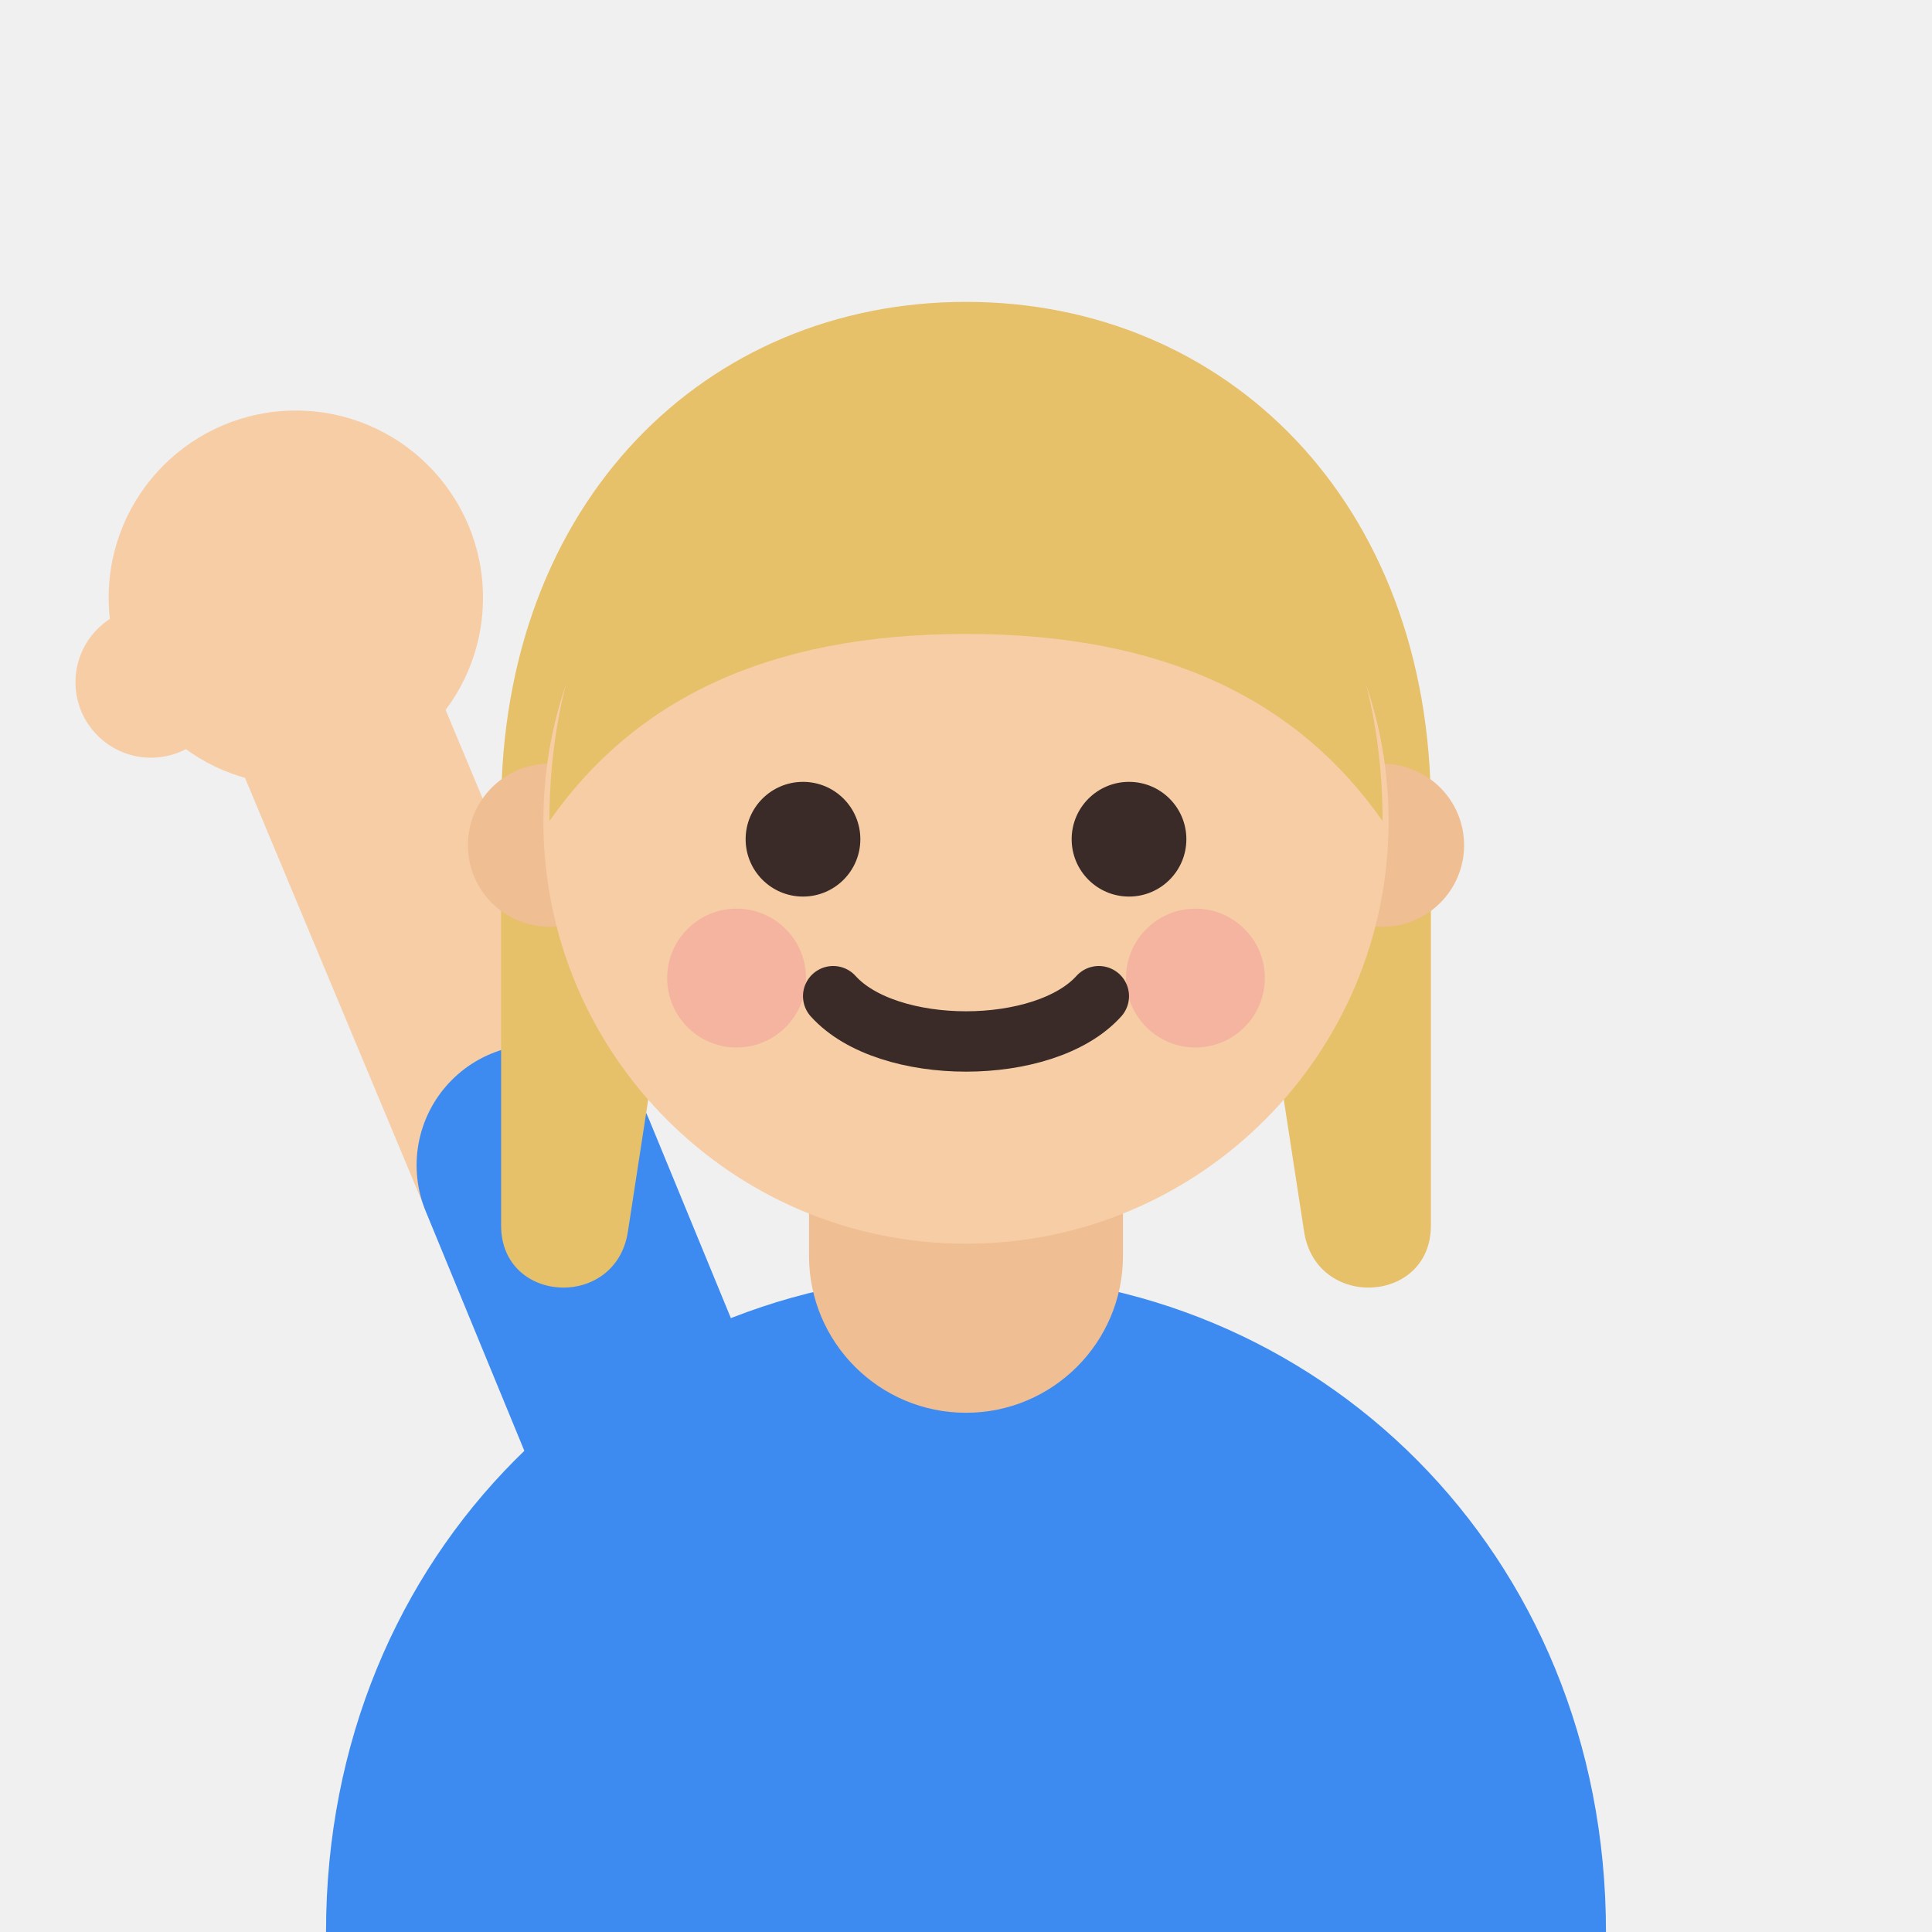
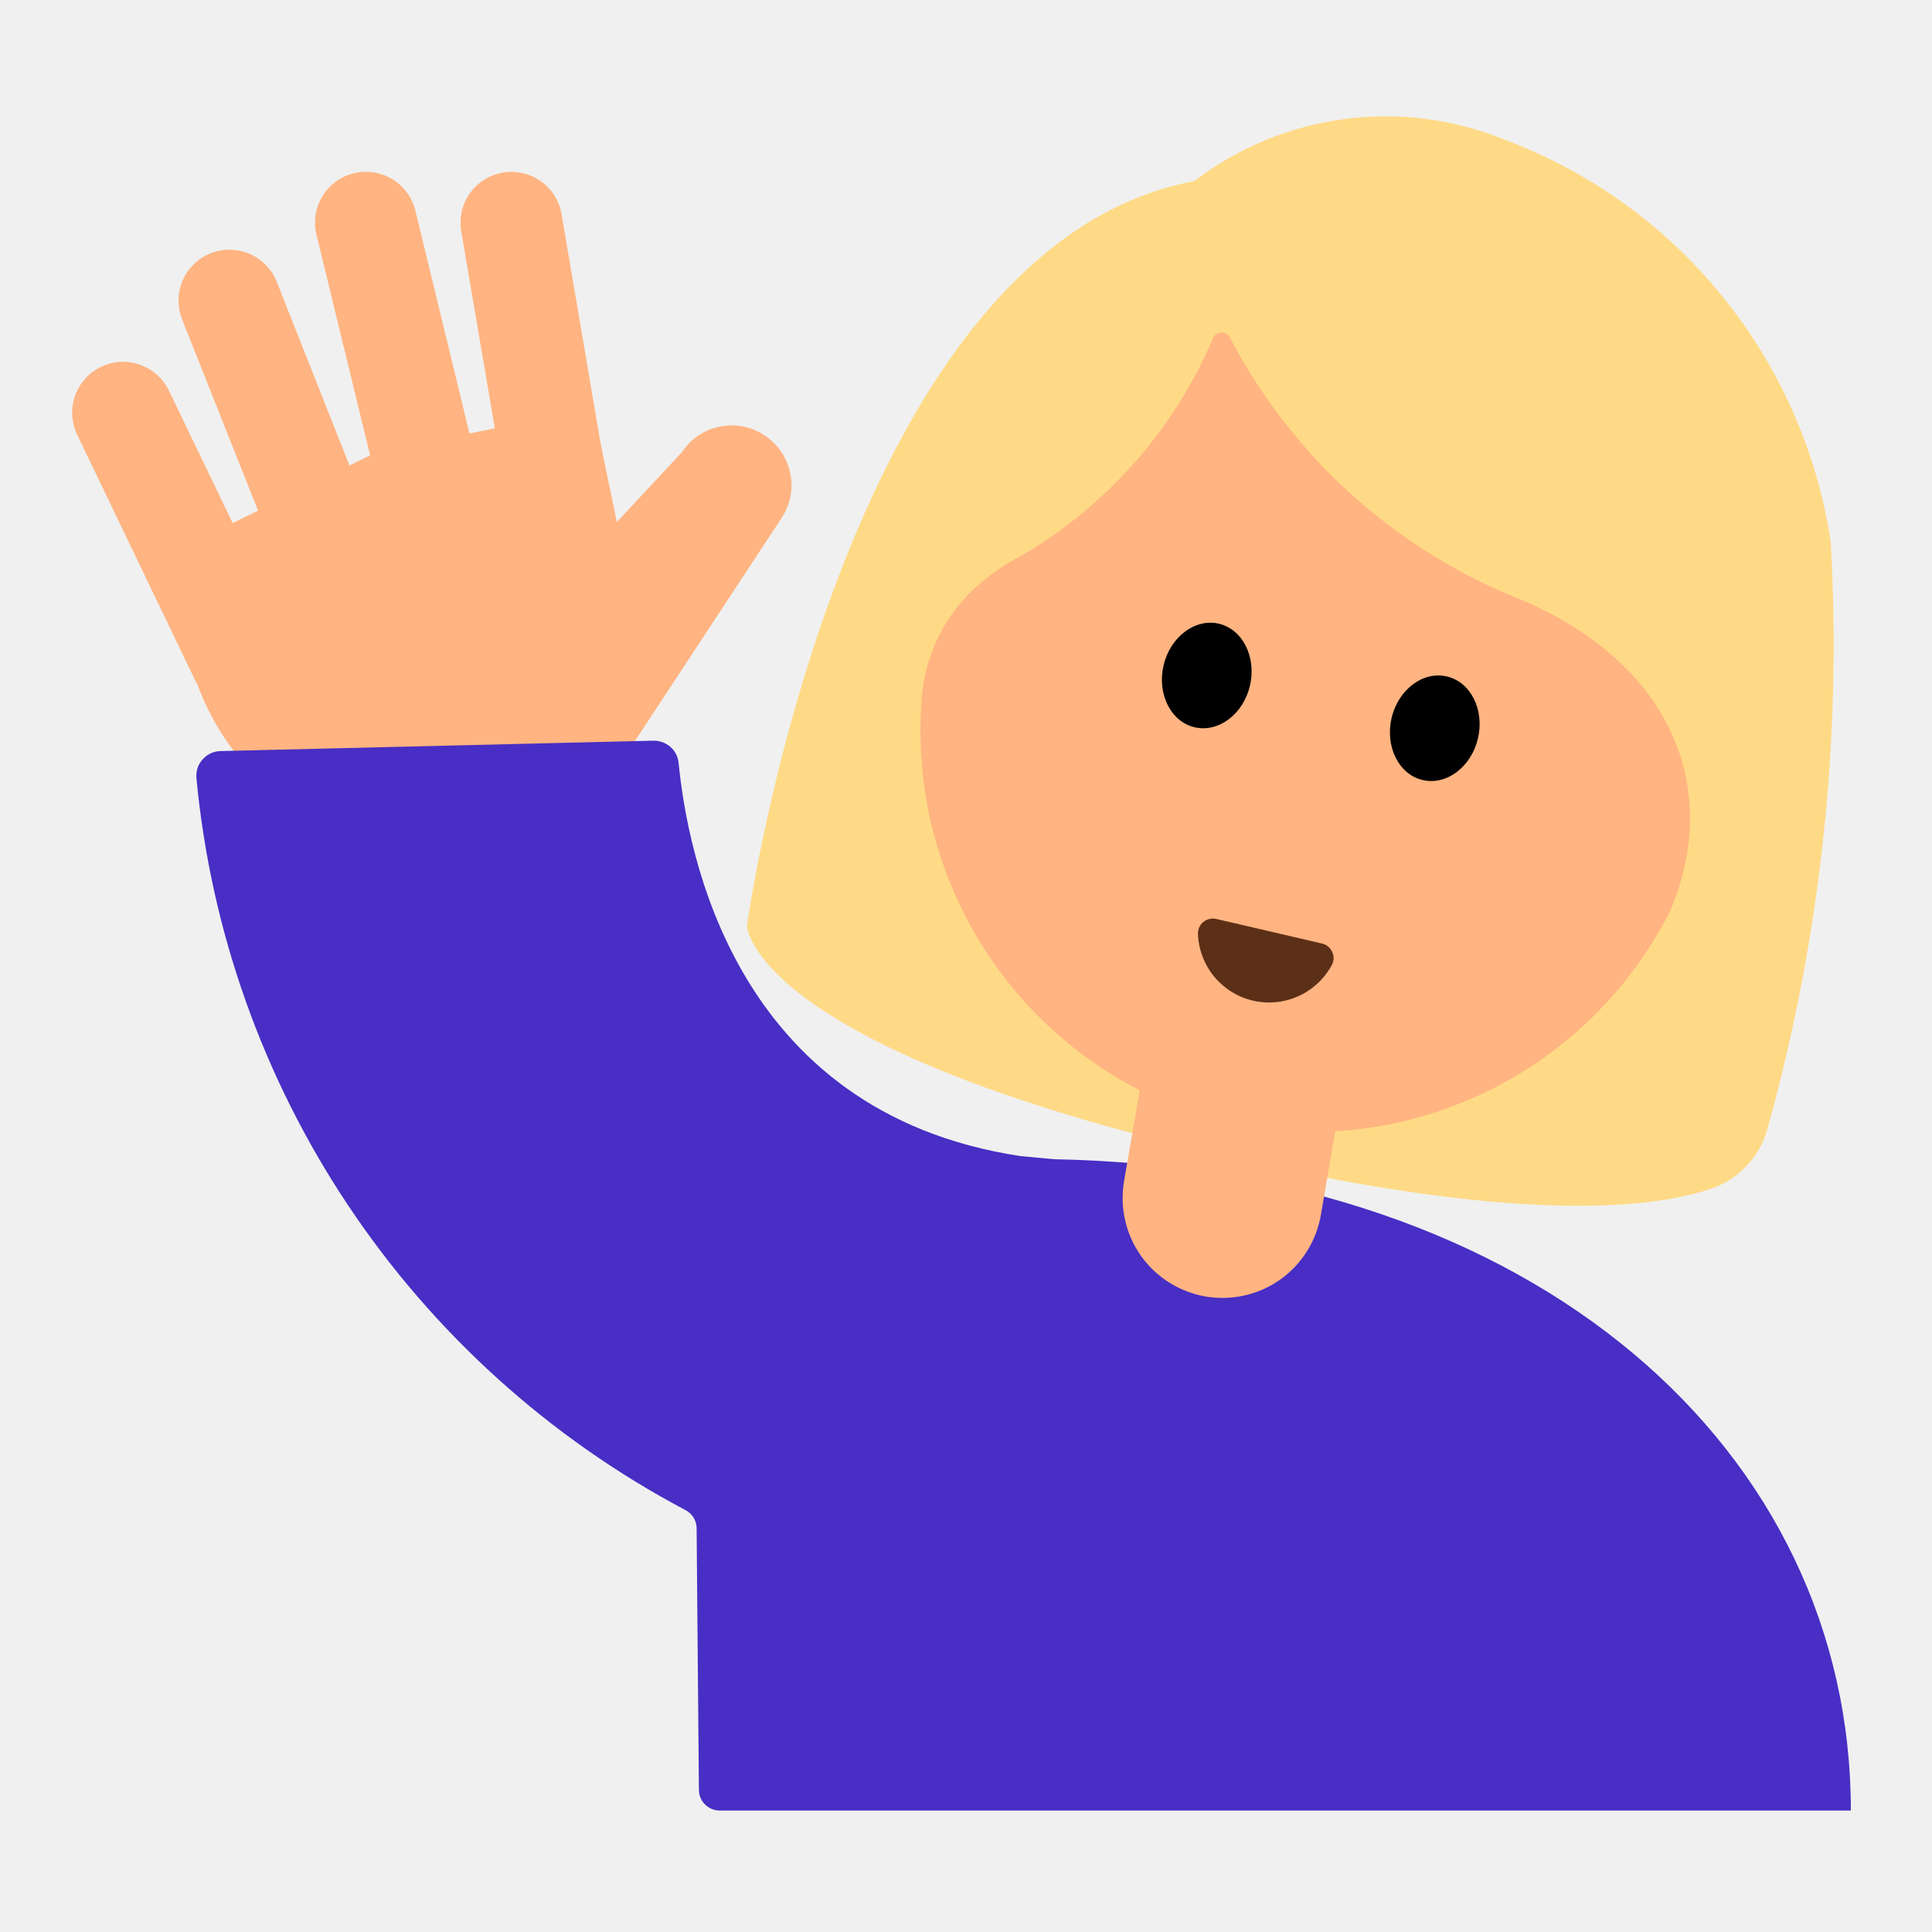
- <svg xmlns="http://www.w3.org/2000/svg" width="32" height="32" viewBox="0 0 32 32" fill="none">
-   <path d="M5.4 32c0-6.3 4.8-10.9 10.6-10.9S26.6 25.7 26.6 32Z" fill="#3D8BF0" />
-   <rect x="13.4" y="17.4" width="5.2" height="6" rx="2.6" fill="#EFBE93" />
-   <path d="M10.6 24 5 10.6" stroke="#F7CDA6" stroke-width="3.5" stroke-linecap="round" />
-   <path d="M11 24.4 8.9 19.3" stroke="#3D8BF0" stroke-width="4" stroke-linecap="round" />
-   <path d="M8.3 13.4C8.3 8.3 11.7 5 16 5s7.7 3.3 7.7 8.4v6.9c0 1.3-1.9 1.4-2.1.1l-.8-5.2c0-2.6-1.9-4.3-4.8-4.3s-4.8 1.7-4.8 4.3l-.8 5.2c-.2 1.3-2.1 1.2-2.1-.1v-6.9Z" fill="#E7C06A" />
-   <circle cx="9.1" cy="14" r="1.35" fill="#EFBE93" />
-   <circle cx="22.9" cy="14" r="1.35" fill="#EFBE93" />
-   <circle cx="16" cy="13.6" r="7" fill="#F7CDA6" />
-   <path d="M9.1 13.6C9.1 9 12.2 6 16 6s6.9 3 6.9 7.6c-1.4-2-3.6-3.1-6.9-3.1s-5.5 1.1-6.9 3.1Z" fill="#E7C06A" />
-   <circle cx="12.2" cy="16.2" r="1.15" fill="#F4A199" opacity=".55" />
-   <circle cx="19.8" cy="16.2" r="1.15" fill="#F4A199" opacity=".55" />
-   <circle cx="13.3" cy="13.9" r="0.95" fill="#3A2B28" />
-   <circle cx="18.7" cy="13.9" r="0.95" fill="#3A2B28" />
-   <path d="M13.8 16.5c.9 1 3.5 1 4.4 0" stroke="#3A2B28" stroke-width="1" stroke-linecap="round" />
-   <circle cx="4.9" cy="9.9" r="3.1" fill="#F7CDA6" />
-   <circle cx="2.5" cy="11.3" r="1.25" fill="#F7CDA6" />
+ <svg xmlns="http://www.w3.org/2000/svg" width="16" height="16" viewBox="0 0 16 16" fill="none">
+   <g id="u1F64B_u1F3FC_u200D_u2640,gesture,hand,happy,person raising hand" clip-path="url(#clip0_80_3708)">
+     <path id="Vector" d="M6.186 7.666C6.186 7.666 6.96 2.049 9.89 1.5C10.251 1.224 10.678 1.047 11.129 0.987C11.579 0.926 12.038 0.985 12.459 1.156C13.165 1.42 13.788 1.867 14.263 2.453C14.738 3.038 15.048 3.739 15.161 4.484C15.255 6.12 15.079 7.76 14.64 9.339C14.609 9.457 14.549 9.566 14.465 9.655C14.381 9.744 14.276 9.81 14.16 9.848C13.646 10.018 12.52 10.128 10.131 9.573C6.209 8.665 6.186 7.666 6.186 7.666Z" fill="#FFDA86" />
+     <path id="Vector_2" d="M6.331 3.605C6.277 3.569 6.216 3.544 6.152 3.532C6.088 3.52 6.023 3.52 5.959 3.533C5.896 3.546 5.835 3.572 5.781 3.608C5.728 3.645 5.682 3.692 5.646 3.746L5.108 4.324L4.973 3.668L4.653 1.788C4.646 1.732 4.627 1.678 4.598 1.63C4.569 1.581 4.531 1.539 4.485 1.505C4.44 1.472 4.388 1.448 4.333 1.435C4.278 1.422 4.221 1.42 4.165 1.429C4.109 1.439 4.056 1.459 4.008 1.49C3.96 1.52 3.919 1.56 3.887 1.607C3.855 1.653 3.833 1.706 3.822 1.762C3.811 1.817 3.811 1.874 3.822 1.93L4.098 3.547L3.888 3.59L3.44 1.744C3.413 1.636 3.345 1.542 3.249 1.484C3.154 1.426 3.039 1.408 2.93 1.435C2.822 1.461 2.728 1.53 2.67 1.625C2.612 1.721 2.594 1.836 2.621 1.944L3.065 3.771L2.894 3.855L2.294 2.339C2.274 2.287 2.244 2.239 2.205 2.199C2.167 2.158 2.12 2.126 2.069 2.103C2.018 2.081 1.963 2.069 1.907 2.068C1.852 2.067 1.796 2.077 1.744 2.098C1.692 2.118 1.645 2.149 1.605 2.188C1.565 2.227 1.533 2.273 1.512 2.325C1.49 2.376 1.479 2.431 1.478 2.487C1.478 2.543 1.489 2.598 1.51 2.65L2.137 4.229L1.927 4.332L1.4 3.237C1.376 3.187 1.343 3.142 1.301 3.105C1.26 3.068 1.212 3.039 1.16 3.021C1.107 3.002 1.052 2.994 0.996 2.997C0.941 3 0.887 3.014 0.837 3.038C0.786 3.062 0.742 3.096 0.705 3.137C0.668 3.179 0.639 3.227 0.621 3.279C0.603 3.332 0.595 3.387 0.598 3.443C0.602 3.498 0.616 3.552 0.64 3.602L1.629 5.661L1.632 5.659C1.76 6.019 1.986 6.336 2.284 6.574C2.583 6.813 2.942 6.964 3.321 7.009C3.701 7.055 4.085 6.994 4.432 6.833C4.778 6.672 5.073 6.418 5.283 6.099L6.472 4.291C6.508 4.237 6.533 4.176 6.546 4.112C6.558 4.048 6.558 3.982 6.544 3.918C6.531 3.855 6.506 3.794 6.469 3.74C6.432 3.686 6.385 3.64 6.331 3.605Z" fill="#FFB481" />
+     <path id="Vector_3" d="M5.673 12.504C4.548 11.908 3.589 11.041 2.882 9.981C2.176 8.922 1.744 7.703 1.626 6.436C1.625 6.408 1.629 6.38 1.638 6.354C1.648 6.328 1.663 6.305 1.682 6.285C1.701 6.264 1.724 6.248 1.749 6.237C1.774 6.226 1.802 6.22 1.829 6.22L5.41 6.134C5.462 6.133 5.513 6.151 5.552 6.185C5.591 6.22 5.615 6.267 5.62 6.319C5.691 7.028 6.063 9.212 8.45 9.574L8.726 9.6C12.719 9.677 15.328 12.012 15.328 14.994H5.96C5.915 14.994 5.871 14.976 5.839 14.944C5.806 14.912 5.788 14.868 5.788 14.823L5.769 12.654C5.769 12.623 5.759 12.592 5.742 12.565C5.725 12.539 5.701 12.518 5.673 12.504Z" fill="#482EC4" />
+     <path id="Vector_4" d="M9.458 8.919L11.087 9.2L10.939 10.062C10.901 10.279 10.78 10.471 10.601 10.598C10.421 10.724 10.199 10.774 9.983 10.737C9.767 10.699 9.575 10.578 9.448 10.399C9.322 10.22 9.272 9.998 9.309 9.781L9.458 8.919Z" fill="#FFB481" />
+     <path id="Vector_5" d="M12.508 4.93C11.508 4.51 10.686 3.754 10.184 2.793C10.177 2.78 10.166 2.77 10.154 2.763C10.141 2.756 10.127 2.752 10.113 2.753C10.098 2.754 10.085 2.759 10.073 2.767C10.061 2.775 10.052 2.787 10.046 2.8C9.725 3.554 9.17 4.185 8.463 4.6C8.337 4.664 8.219 4.743 8.112 4.836C7.971 4.956 7.856 5.104 7.773 5.271C7.691 5.437 7.643 5.618 7.632 5.804C7.573 6.591 7.794 7.373 8.256 8.013C8.718 8.652 9.391 9.108 10.156 9.3C10.878 9.456 11.632 9.367 12.298 9.047C12.965 8.727 13.506 8.195 13.836 7.534C14.265 6.511 13.832 5.451 12.508 4.93Z" fill="#FFB481" />
+     <path id="Vector_6" d="M10.352 5.677C10.406 5.44 10.291 5.211 10.093 5.165C9.896 5.12 9.691 5.275 9.636 5.511C9.581 5.748 9.697 5.978 9.894 6.023C10.092 6.069 10.297 5.914 10.352 5.677Z" fill="black" />
+     <path id="Vector_7" d="M12.24 6.114C12.295 5.877 12.179 5.648 11.982 5.602C11.784 5.556 11.579 5.711 11.524 5.948C11.47 6.185 11.585 6.415 11.783 6.46C11.98 6.506 12.185 6.351 12.24 6.114Z" fill="black" />
+     <path id="Vector_8" d="M10.949 7.814C10.967 7.818 10.985 7.827 10.999 7.839C11.014 7.851 11.025 7.866 11.033 7.884C11.041 7.901 11.045 7.92 11.044 7.939C11.043 7.958 11.038 7.976 11.029 7.993C10.967 8.107 10.87 8.197 10.752 8.25C10.635 8.303 10.503 8.316 10.377 8.287C10.251 8.258 10.139 8.188 10.056 8.089C9.974 7.989 9.926 7.865 9.921 7.736C9.92 7.717 9.924 7.699 9.931 7.681C9.939 7.664 9.95 7.648 9.965 7.636C9.979 7.624 9.997 7.615 10.015 7.611C10.033 7.606 10.053 7.606 10.071 7.61L10.949 7.814Z" fill="#5C2F17" />
+   </g>
+   <defs>
+     <clipPath id="clip0_80_3708">
+       <rect width="16" height="16" fill="white" />
+     </clipPath>
+   </defs>
</svg>
